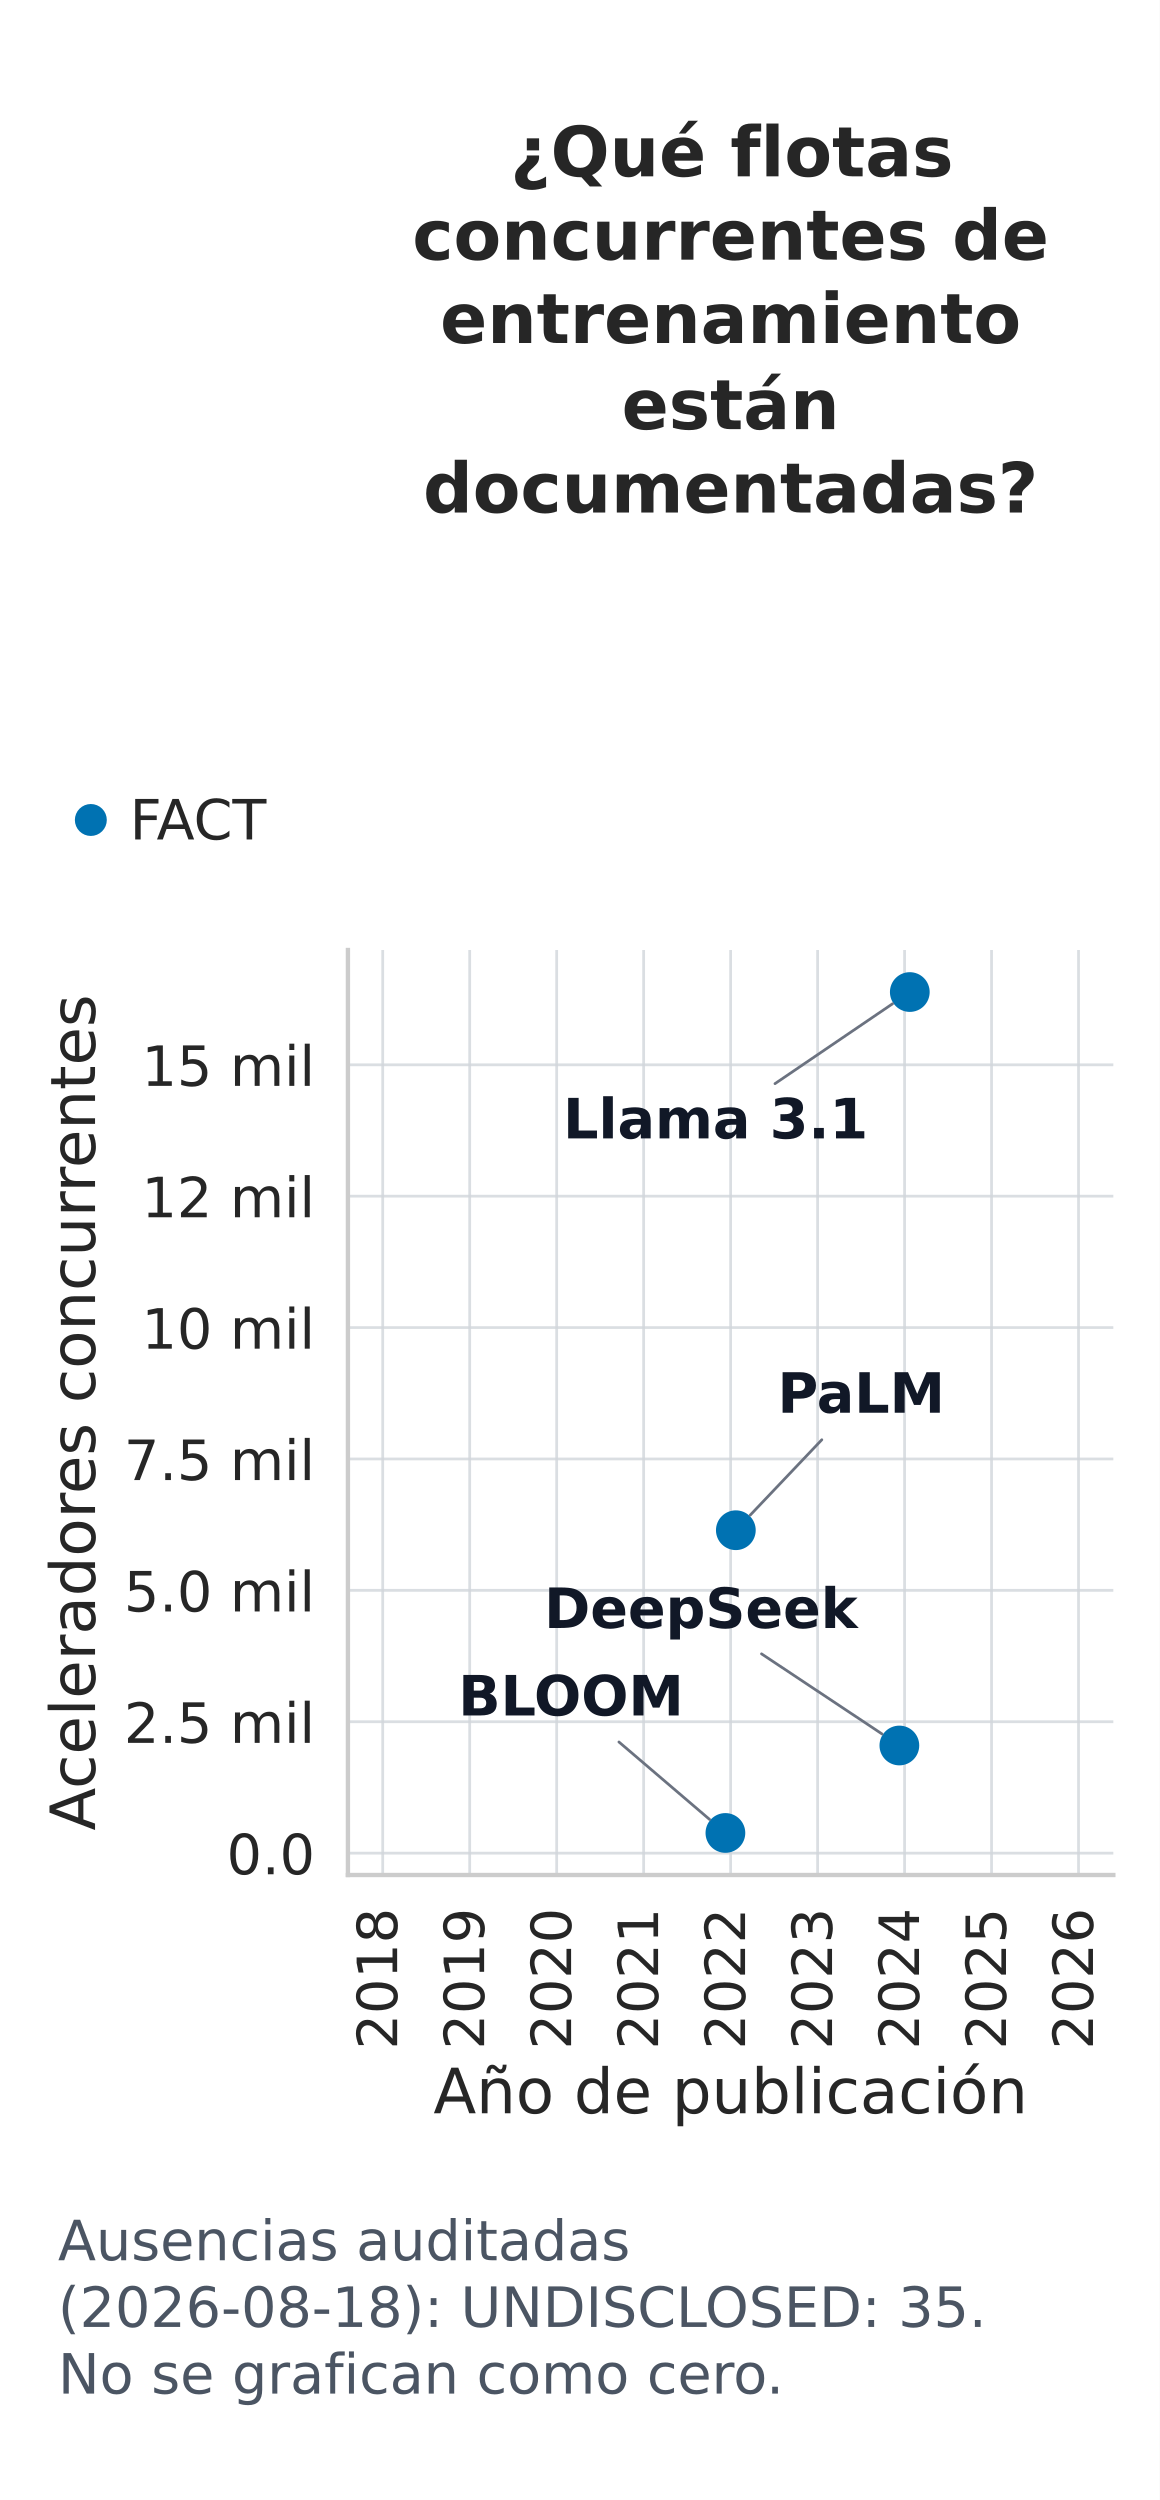
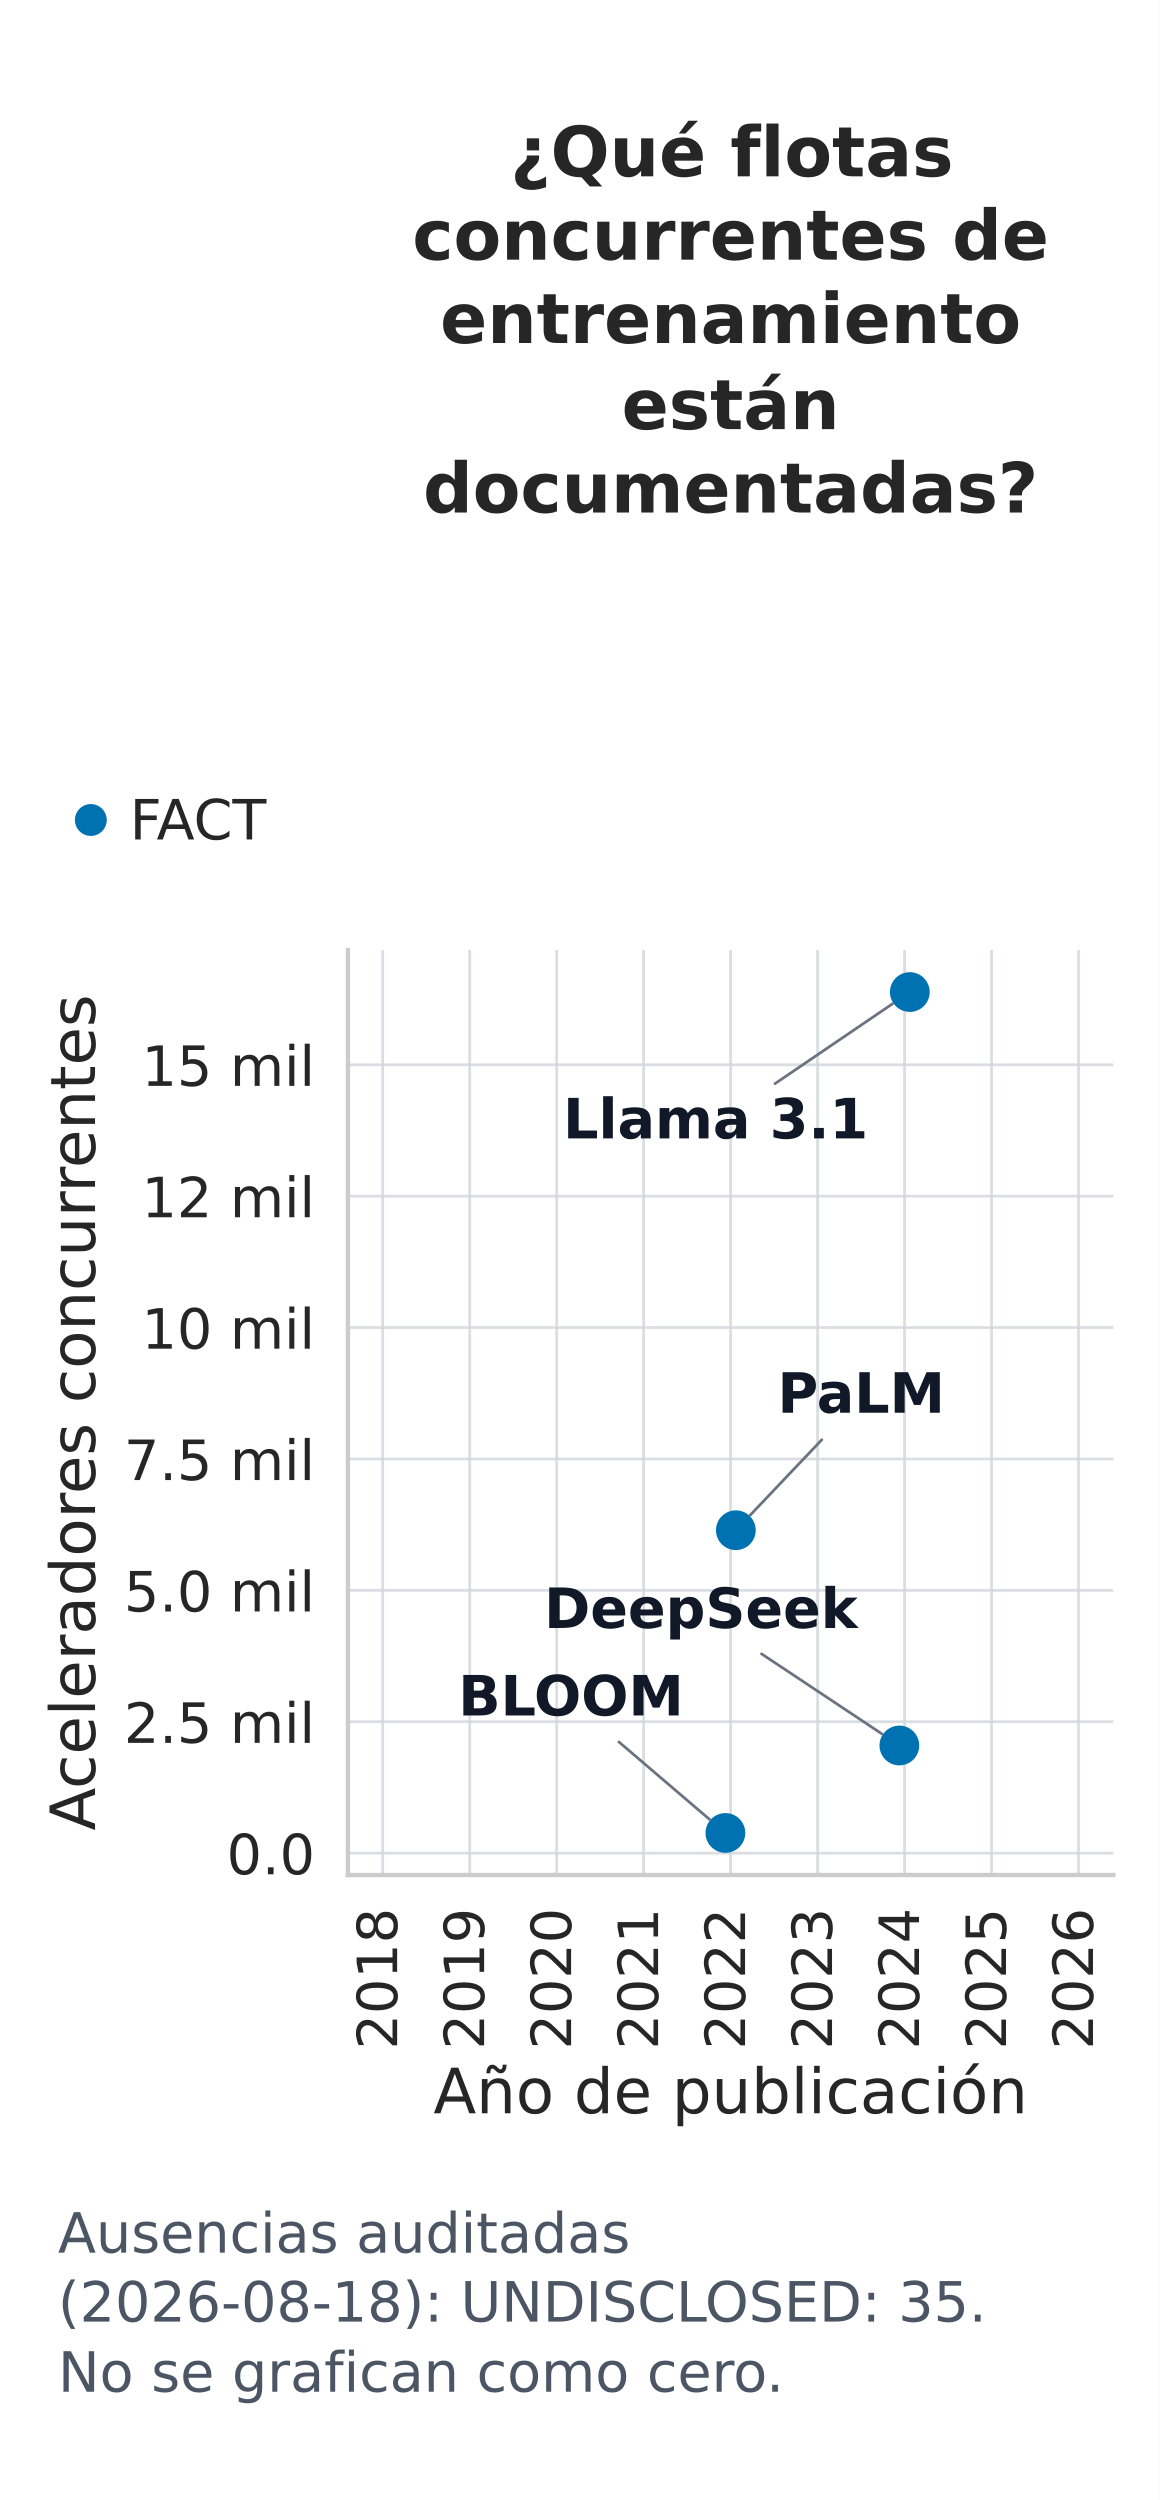
<svg xmlns="http://www.w3.org/2000/svg" xmlns:xlink="http://www.w3.org/1999/xlink" aria-labelledby="training_accelerators-title training_accelerators-desc" data-figure-id="training_accelerators" data-route="annex" height="720pt" role="img" style="max-width:100%;height:auto" version="1.1" viewBox="0 0 334 720" width="334pt">
  <defs>
    <style type="text/css">*{stroke-linejoin: round; stroke-linecap: butt}</style>
  </defs>
  <g id="figure_1">
    <g id="patch_1">
      <path d="M 0 720  L 334 720  L 334 0  L 0 0  z " style="fill: #ffffff" />
    </g>
    <g id="axes_1">
      <g id="patch_2">
        <path d="M 100.2 540  L 320.64 540  L 320.64 273.6  L 100.2 273.6  z " style="fill: #ffffff" />
      </g>
      <g id="matplotlib.axis_1">
        <g id="xtick_1">
          <g id="line2d_1">
            <path clip-path="url(#p2995dd77b6)" d="M 110.22 540  L 110.22 273.6  " style="fill: none; stroke: #d1d5db; stroke-opacity: 0.8; stroke-width: 0.8; stroke-linecap: round" />
          </g>
          <g id="text_1">
            <text style="font-size: 16px; font-family: 'DejaVu Sans'; fill: #262626" transform="translate(114.3762 590.22) rotate(-90)">2018</text>
          </g>
        </g>
        <g id="xtick_2">
          <g id="line2d_2">
            <path clip-path="url(#p2995dd77b6)" d="M 135.27 540  L 135.27 273.6  " style="fill: none; stroke: #d1d5db; stroke-opacity: 0.8; stroke-width: 0.8; stroke-linecap: round" />
          </g>
          <g id="text_2">
            <text style="font-size: 16px; font-family: 'DejaVu Sans'; fill: #262626" transform="translate(139.4263 590.22) rotate(-90)">2019</text>
          </g>
        </g>
        <g id="xtick_3">
          <g id="line2d_3">
            <path clip-path="url(#p2995dd77b6)" d="M 160.32 540  L 160.32 273.6  " style="fill: none; stroke: #d1d5db; stroke-opacity: 0.8; stroke-width: 0.8; stroke-linecap: round" />
          </g>
          <g id="text_3">
            <text style="font-size: 16px; font-family: 'DejaVu Sans'; fill: #262626" transform="translate(164.4762 590.22) rotate(-90)">2020</text>
          </g>
        </g>
        <g id="xtick_4">
          <g id="line2d_4">
            <path clip-path="url(#p2995dd77b6)" d="M 185.37 540  L 185.37 273.6  " style="fill: none; stroke: #d1d5db; stroke-opacity: 0.8; stroke-width: 0.8; stroke-linecap: round" />
          </g>
          <g id="text_4">
            <text style="font-size: 16px; font-family: 'DejaVu Sans'; fill: #262626" transform="translate(189.5263 590.22) rotate(-90)">2021</text>
          </g>
        </g>
        <g id="xtick_5">
          <g id="line2d_5">
            <path clip-path="url(#p2995dd77b6)" d="M 210.42 540  L 210.42 273.6  " style="fill: none; stroke: #d1d5db; stroke-opacity: 0.8; stroke-width: 0.8; stroke-linecap: round" />
          </g>
          <g id="text_5">
            <text style="font-size: 16px; font-family: 'DejaVu Sans'; fill: #262626" transform="translate(214.5762 590.22) rotate(-90)">2022</text>
          </g>
        </g>
        <g id="xtick_6">
          <g id="line2d_6">
            <path clip-path="url(#p2995dd77b6)" d="M 235.47 540  L 235.47 273.6  " style="fill: none; stroke: #d1d5db; stroke-opacity: 0.8; stroke-width: 0.8; stroke-linecap: round" />
          </g>
          <g id="text_6">
            <text style="font-size: 16px; font-family: 'DejaVu Sans'; fill: #262626" transform="translate(239.6262 590.22) rotate(-90)">2023</text>
          </g>
        </g>
        <g id="xtick_7">
          <g id="line2d_7">
            <path clip-path="url(#p2995dd77b6)" d="M 260.52 540  L 260.52 273.6  " style="fill: none; stroke: #d1d5db; stroke-opacity: 0.8; stroke-width: 0.8; stroke-linecap: round" />
          </g>
          <g id="text_7">
            <text style="font-size: 16px; font-family: 'DejaVu Sans'; fill: #262626" transform="translate(264.6762 590.22) rotate(-90)">2024</text>
          </g>
        </g>
        <g id="xtick_8">
          <g id="line2d_8">
            <path clip-path="url(#p2995dd77b6)" d="M 285.57 540  L 285.57 273.6  " style="fill: none; stroke: #d1d5db; stroke-opacity: 0.8; stroke-width: 0.8; stroke-linecap: round" />
          </g>
          <g id="text_8">
            <text style="font-size: 16px; font-family: 'DejaVu Sans'; fill: #262626" transform="translate(289.7262 590.22) rotate(-90)">2025</text>
          </g>
        </g>
        <g id="xtick_9">
          <g id="line2d_9">
            <path clip-path="url(#p2995dd77b6)" d="M 310.62 540  L 310.62 273.6  " style="fill: none; stroke: #d1d5db; stroke-opacity: 0.8; stroke-width: 0.8; stroke-linecap: round" />
          </g>
          <g id="text_9">
            <text style="font-size: 16px; font-family: 'DejaVu Sans'; fill: #262626" transform="translate(314.7763 590.22) rotate(-90)">2026</text>
          </g>
        </g>
        <g id="text_10">
          <text style="font-size: 18px; font-family: 'DejaVu Sans'; text-anchor: middle; fill: #262626" transform="rotate(-0 210.42 608.6172)" x="210.42" y="608.617">Año de publicación</text>
        </g>
      </g>
      <g id="matplotlib.axis_2">
        <g id="ytick_1">
          <g id="line2d_10">
            <path clip-path="url(#p2995dd77b6)" d="M 100.2 533.703  L 320.64 533.703  " style="fill: none; stroke: #d1d5db; stroke-opacity: 0.8; stroke-width: 0.8; stroke-linecap: round" />
          </g>
          <g id="text_11">
            <text style="font-size: 16px; font-family: 'DejaVu Sans'; text-anchor: end; fill: #262626" transform="rotate(-0 90.7 539.7814)" x="90.7" y="539.781">0.0</text>
          </g>
        </g>
        <g id="ytick_2">
          <g id="line2d_11">
            <path clip-path="url(#p2995dd77b6)" d="M 100.2 495.862  L 320.64 495.862  " style="fill: none; stroke: #d1d5db; stroke-opacity: 0.8; stroke-width: 0.8; stroke-linecap: round" />
          </g>
          <g id="text_12">
            <text style="font-size: 16px; font-family: 'DejaVu Sans'; text-anchor: end; fill: #262626" transform="rotate(-0 90.7 501.9411)" x="90.7" y="501.941">2.5 mil</text>
          </g>
        </g>
        <g id="ytick_3">
          <g id="line2d_12">
            <path clip-path="url(#p2995dd77b6)" d="M 100.2 458.021  L 320.64 458.021  " style="fill: none; stroke: #d1d5db; stroke-opacity: 0.8; stroke-width: 0.8; stroke-linecap: round" />
          </g>
          <g id="text_13">
            <text style="font-size: 16px; font-family: 'DejaVu Sans'; text-anchor: end; fill: #262626" transform="rotate(-0 90.7 464.1002)" x="90.7" y="464.1">5.0 mil</text>
          </g>
        </g>
        <g id="ytick_4">
          <g id="line2d_13">
            <path clip-path="url(#p2995dd77b6)" d="M 100.2 420.181  L 320.64 420.181  " style="fill: none; stroke: #d1d5db; stroke-opacity: 0.8; stroke-width: 0.8; stroke-linecap: round" />
          </g>
          <g id="text_14">
            <text style="font-size: 16px; font-family: 'DejaVu Sans'; text-anchor: end; fill: #262626" transform="rotate(-0 90.7 426.2593)" x="90.7" y="426.259">7.5 mil</text>
          </g>
        </g>
        <g id="ytick_5">
          <g id="line2d_14">
            <path clip-path="url(#p2995dd77b6)" d="M 100.2 382.34  L 320.64 382.34  " style="fill: none; stroke: #d1d5db; stroke-opacity: 0.8; stroke-width: 0.8; stroke-linecap: round" />
          </g>
          <g id="text_15">
            <text style="font-size: 16px; font-family: 'DejaVu Sans'; text-anchor: end; fill: #262626" transform="rotate(-0 90.7 388.4184)" x="90.7" y="388.418">10 mil</text>
          </g>
        </g>
        <g id="ytick_6">
          <g id="line2d_15">
            <path clip-path="url(#p2995dd77b6)" d="M 100.2 344.499  L 320.64 344.499  " style="fill: none; stroke: #d1d5db; stroke-opacity: 0.8; stroke-width: 0.8; stroke-linecap: round" />
          </g>
          <g id="text_16">
            <text style="font-size: 16px; font-family: 'DejaVu Sans'; text-anchor: end; fill: #262626" transform="rotate(-0 90.7 350.5775)" x="90.7" y="350.577">12 mil</text>
          </g>
        </g>
        <g id="ytick_7">
          <g id="line2d_16">
            <path clip-path="url(#p2995dd77b6)" d="M 100.2 306.658  L 320.64 306.658  " style="fill: none; stroke: #d1d5db; stroke-opacity: 0.8; stroke-width: 0.8; stroke-linecap: round" />
          </g>
          <g id="text_17">
            <text style="font-size: 16px; font-family: 'DejaVu Sans'; text-anchor: end; fill: #262626" transform="rotate(-0 90.7 312.7366)" x="90.7" y="312.737">15 mil</text>
          </g>
        </g>
        <g id="text_18">
          <text style="font-size: 18px; font-family: 'DejaVu Sans'; text-anchor: middle; fill: #262626" transform="rotate(-90 27.37078 406.8)" x="27.371" y="406.8">Aceleradores concurrentes</text>
        </g>
      </g>
      <g id="patch_3">
        <path d="M 100.2 540  L 100.2 273.6  " style="fill: none; stroke: #cccccc; stroke-width: 1.25; stroke-linejoin: miter; stroke-linecap: square" />
      </g>
      <g id="patch_4">
        <path d="M 100.2 540  L 320.64 540  " style="fill: none; stroke: #cccccc; stroke-width: 1.25; stroke-linejoin: miter; stroke-linecap: square" />
      </g>
      <g id="text_19">
        <text style="font-weight: 700; font-size: 20px; font-family: 'DejaVu Sans'; fill: #262626" transform="translate(146.9716 50.77813)">¿Qué flotas</text>
        <text style="font-weight: 700; font-size: 20px; font-family: 'DejaVu Sans'; fill: #262626" transform="translate(118.7559 74.78359)">concurrentes de</text>
        <text style="font-weight: 700; font-size: 20px; font-family: 'DejaVu Sans'; fill: #262626" transform="translate(126.7575 98.78906)">entrenamiento</text>
        <text style="font-weight: 700; font-size: 20px; font-family: 'DejaVu Sans'; fill: #262626" transform="translate(179.0387 123.5945)">están</text>
        <text style="font-weight: 700; font-size: 20px; font-family: 'DejaVu Sans'; fill: #262626" transform="translate(121.8356 147.6)">documentadas?</text>
      </g>
      <g data-claim-scope="native_accelerator_units_kept_separate" data-confidence="high" data-high="384" data-low="384" data-marker="o" data-model-id="DM_BLOOM_176B" data-quantitative="true" data-role="concurrent accelerators" data-row-index="0" data-source-ids="S_BIGSCIENCE_BLOOM_PAPER" data-status="FACT" data-status-style="solid-fill" data-unit="A100_80GB_GPU" data-value="384" id="mark-000">
        <defs>
          <path d="M 0 5.123  C 1.359 5.123 2.662 4.584 3.623 3.623  C 4.584 2.662 5.123 1.359 5.123 0  C 5.123 -1.359 4.584 -2.662 3.623 -3.623  C 2.662 -4.584 1.359 -5.123 0 -5.123  C -1.359 -5.123 -2.662 -4.584 -3.623 -3.623  C -4.584 -2.662 -5.123 -1.359 -5.123 0  C -5.123 1.359 -4.584 2.662 -3.623 3.623  C -2.662 4.584 -1.359 5.123 0 5.123  z " id="maf1987dd95" style="stroke: #0072b2; stroke-width: 1.2" />
        </defs>
        <g clip-path="url(#p2995dd77b6)">
          <use style="fill: #0072b2; stroke: #0072b2; stroke-width: 1.2" x="208.917" y="527.891" xlink:href="#maf1987dd95" />
        </g>
      </g>
      <g data-claim-scope="native_accelerator_units_kept_separate" data-confidence="high" data-high="6144" data-low="6144" data-marker="o" data-model-id="DM_PALM_540B" data-quantitative="true" data-role="concurrent accelerators" data-row-index="1" data-source-ids="S_GOOGLE_PALM_PAPER" data-status="FACT" data-status-style="solid-fill" data-unit="TPU_v4_chip_peak" data-value="6144" id="mark-001">
        <g clip-path="url(#p2995dd77b6)">
          <use style="fill: #0072b2; stroke: #0072b2; stroke-width: 1.2" x="211.923" y="440.705" xlink:href="#maf1987dd95" />
        </g>
      </g>
      <g data-claim-scope="native_accelerator_units_kept_separate" data-confidence="high" data-high="2048" data-low="2048" data-marker="o" data-model-id="DM_DEEPSEEK_V3" data-quantitative="true" data-role="concurrent accelerators" data-row-index="2" data-source-ids="S_DEEPSEEK_V3_PAPER" data-status="FACT" data-status-style="solid-fill" data-unit="H800_GPU" data-value="2048" id="mark-002">
        <g clip-path="url(#p2995dd77b6)">
          <use style="fill: #0072b2; stroke: #0072b2; stroke-width: 1.2" x="259.017" y="502.704" xlink:href="#maf1987dd95" />
        </g>
      </g>
      <g data-claim-scope="native_accelerator_units_kept_separate" data-confidence="high" data-high="16384" data-low="16384" data-marker="o" data-model-id="DM_LLAMA31_405B" data-quantitative="true" data-role="concurrent accelerators" data-row-index="3" data-source-ids="S_META_LLAMA31_PAPER" data-status="FACT" data-status-style="solid-fill" data-unit="H100_80GB_GPU_peak" data-value="16384" id="mark-003">
        <g clip-path="url(#p2995dd77b6)">
          <use style="fill: #0072b2; stroke: #0072b2; stroke-width: 1.2" x="262.023" y="285.709" xlink:href="#maf1987dd95" />
        </g>
      </g>
      <g id="patch_5">
        <path d="M 178.254 501.691  Q 191.304 512.842 204.354 523.992  " style="fill: none; stroke: #6b7280; stroke-width: 0.8; stroke-linecap: round" />
      </g>
      <g id="direct-label-000">
        <text data-direct-label="true" style="font-weight: 700; font-size: 16px; font-family: 'DejaVu Sans'; text-anchor: end; fill: #111827" transform="rotate(-0 196.917 494.0472)" x="196.917" y="494.047">BLOOM</text>
      </g>
      <g id="patch_6">
        <path d="M 236.678 414.652  Q 226.366 425.505 216.054 436.358  " style="fill: none; stroke: #6b7280; stroke-width: 0.8; stroke-linecap: round" />
      </g>
      <g id="direct-label-001">
        <text data-direct-label="true" style="font-weight: 700; font-size: 16px; font-family: 'DejaVu Sans'; text-anchor: start; fill: #111827" transform="rotate(-0 223.923 406.8617)" x="223.923" y="406.862">PaLM</text>
      </g>
      <g id="patch_7">
        <path d="M 219.319 476.309  Q 236.669 487.845 254.018 499.38  " style="fill: none; stroke: #6b7280; stroke-width: 0.8; stroke-linecap: round" />
      </g>
      <g id="direct-label-002">
        <text data-direct-label="true" style="font-weight: 700; font-size: 16px; font-family: 'DejaVu Sans'; text-anchor: end; fill: #111827" transform="rotate(-0 247.017 468.8603)" x="247.017" y="468.86">DeepSeek</text>
      </g>
      <g id="patch_8">
        <path d="M 223.2 312.087  Q 240.129 300.584 257.059 289.082  " style="fill: none; stroke: #6b7280; stroke-width: 0.8; stroke-linecap: round" />
      </g>
      <g id="direct-label-003">
        <text data-direct-label="true" style="font-weight: 700; font-size: 16px; font-family: 'DejaVu Sans'; text-anchor: end; fill: #111827" transform="rotate(-0 250.023 327.8666)" x="250.023" y="327.867">Llama 3.1</text>
      </g>
      <g id="legend_1">
        <g id="line2d_17">
          <defs>
            <path d="M 0 4  C 1.061 4 2.078 3.579 2.828 2.828  C 3.579 2.078 4 1.061 4 0  C 4 -1.061 3.579 -2.078 2.828 -2.828  C 2.078 -3.579 1.061 -4 0 -4  C -1.061 -4 -2.078 -3.579 -2.828 -2.828  C -3.579 -2.078 -4 -1.061 -4 0  C -4 1.061 -3.579 2.078 -2.828 2.828  C -2.078 3.579 -1.061 4 0 4  z " id="m8f8a7128be" style="stroke: #0072b2; stroke-width: 1.2" />
          </defs>
          <g>
            <use style="fill: #0072b2; stroke: #0072b2; stroke-width: 1.2" x="26.16" y="236.156" xlink:href="#m8f8a7128be" />
          </g>
        </g>
        <g id="status-legend-00">
          <text style="font-size: 16px; font-family: 'DejaVu Sans'; text-anchor: start; fill: #262626" transform="rotate(-0 37.36 241.7562)" x="37.36" y="241.756">FACT</text>
        </g>
      </g>
    </g>
    <g id="text_20">
-       <text style="font-size: 16px; font-family: 'DejaVu Sans'; fill: #4b5563" transform="translate(16.7 650.9472)">Ausencias auditadas</text>
-       <text style="font-size: 16px; font-family: 'DejaVu Sans'; fill: #4b5563" transform="translate(16.7 670.1503)">(2026-08-18): UNDISCLOSED: 35.</text>
-       <text style="font-size: 16px; font-family: 'DejaVu Sans'; fill: #4b5563" transform="translate(16.7 689.3547)">No se grafican como cero.</text>
+       <text style="font-size: 16px; font-family: 'DejaVu Sans'; fill: #4b5563" transform="translate(16.7 648.765)">Ausencias auditadas</text>
+       <text style="font-size: 16px; font-family: 'DejaVu Sans'; fill: #4b5563" transform="translate(16.7 668.615)">(2026-08-18): UNDISCLOSED: 35.</text>
+       <text style="font-size: 16px; font-family: 'DejaVu Sans'; fill: #4b5563" transform="translate(16.7 688.815)">No se grafican como cero.</text>
    </g>
  </g>
  <defs>
    <clipPath id="p2995dd77b6">
      <rect height="266.4" width="220.44" x="100.2" y="273.6" />
    </clipPath>
  </defs>
</svg>
